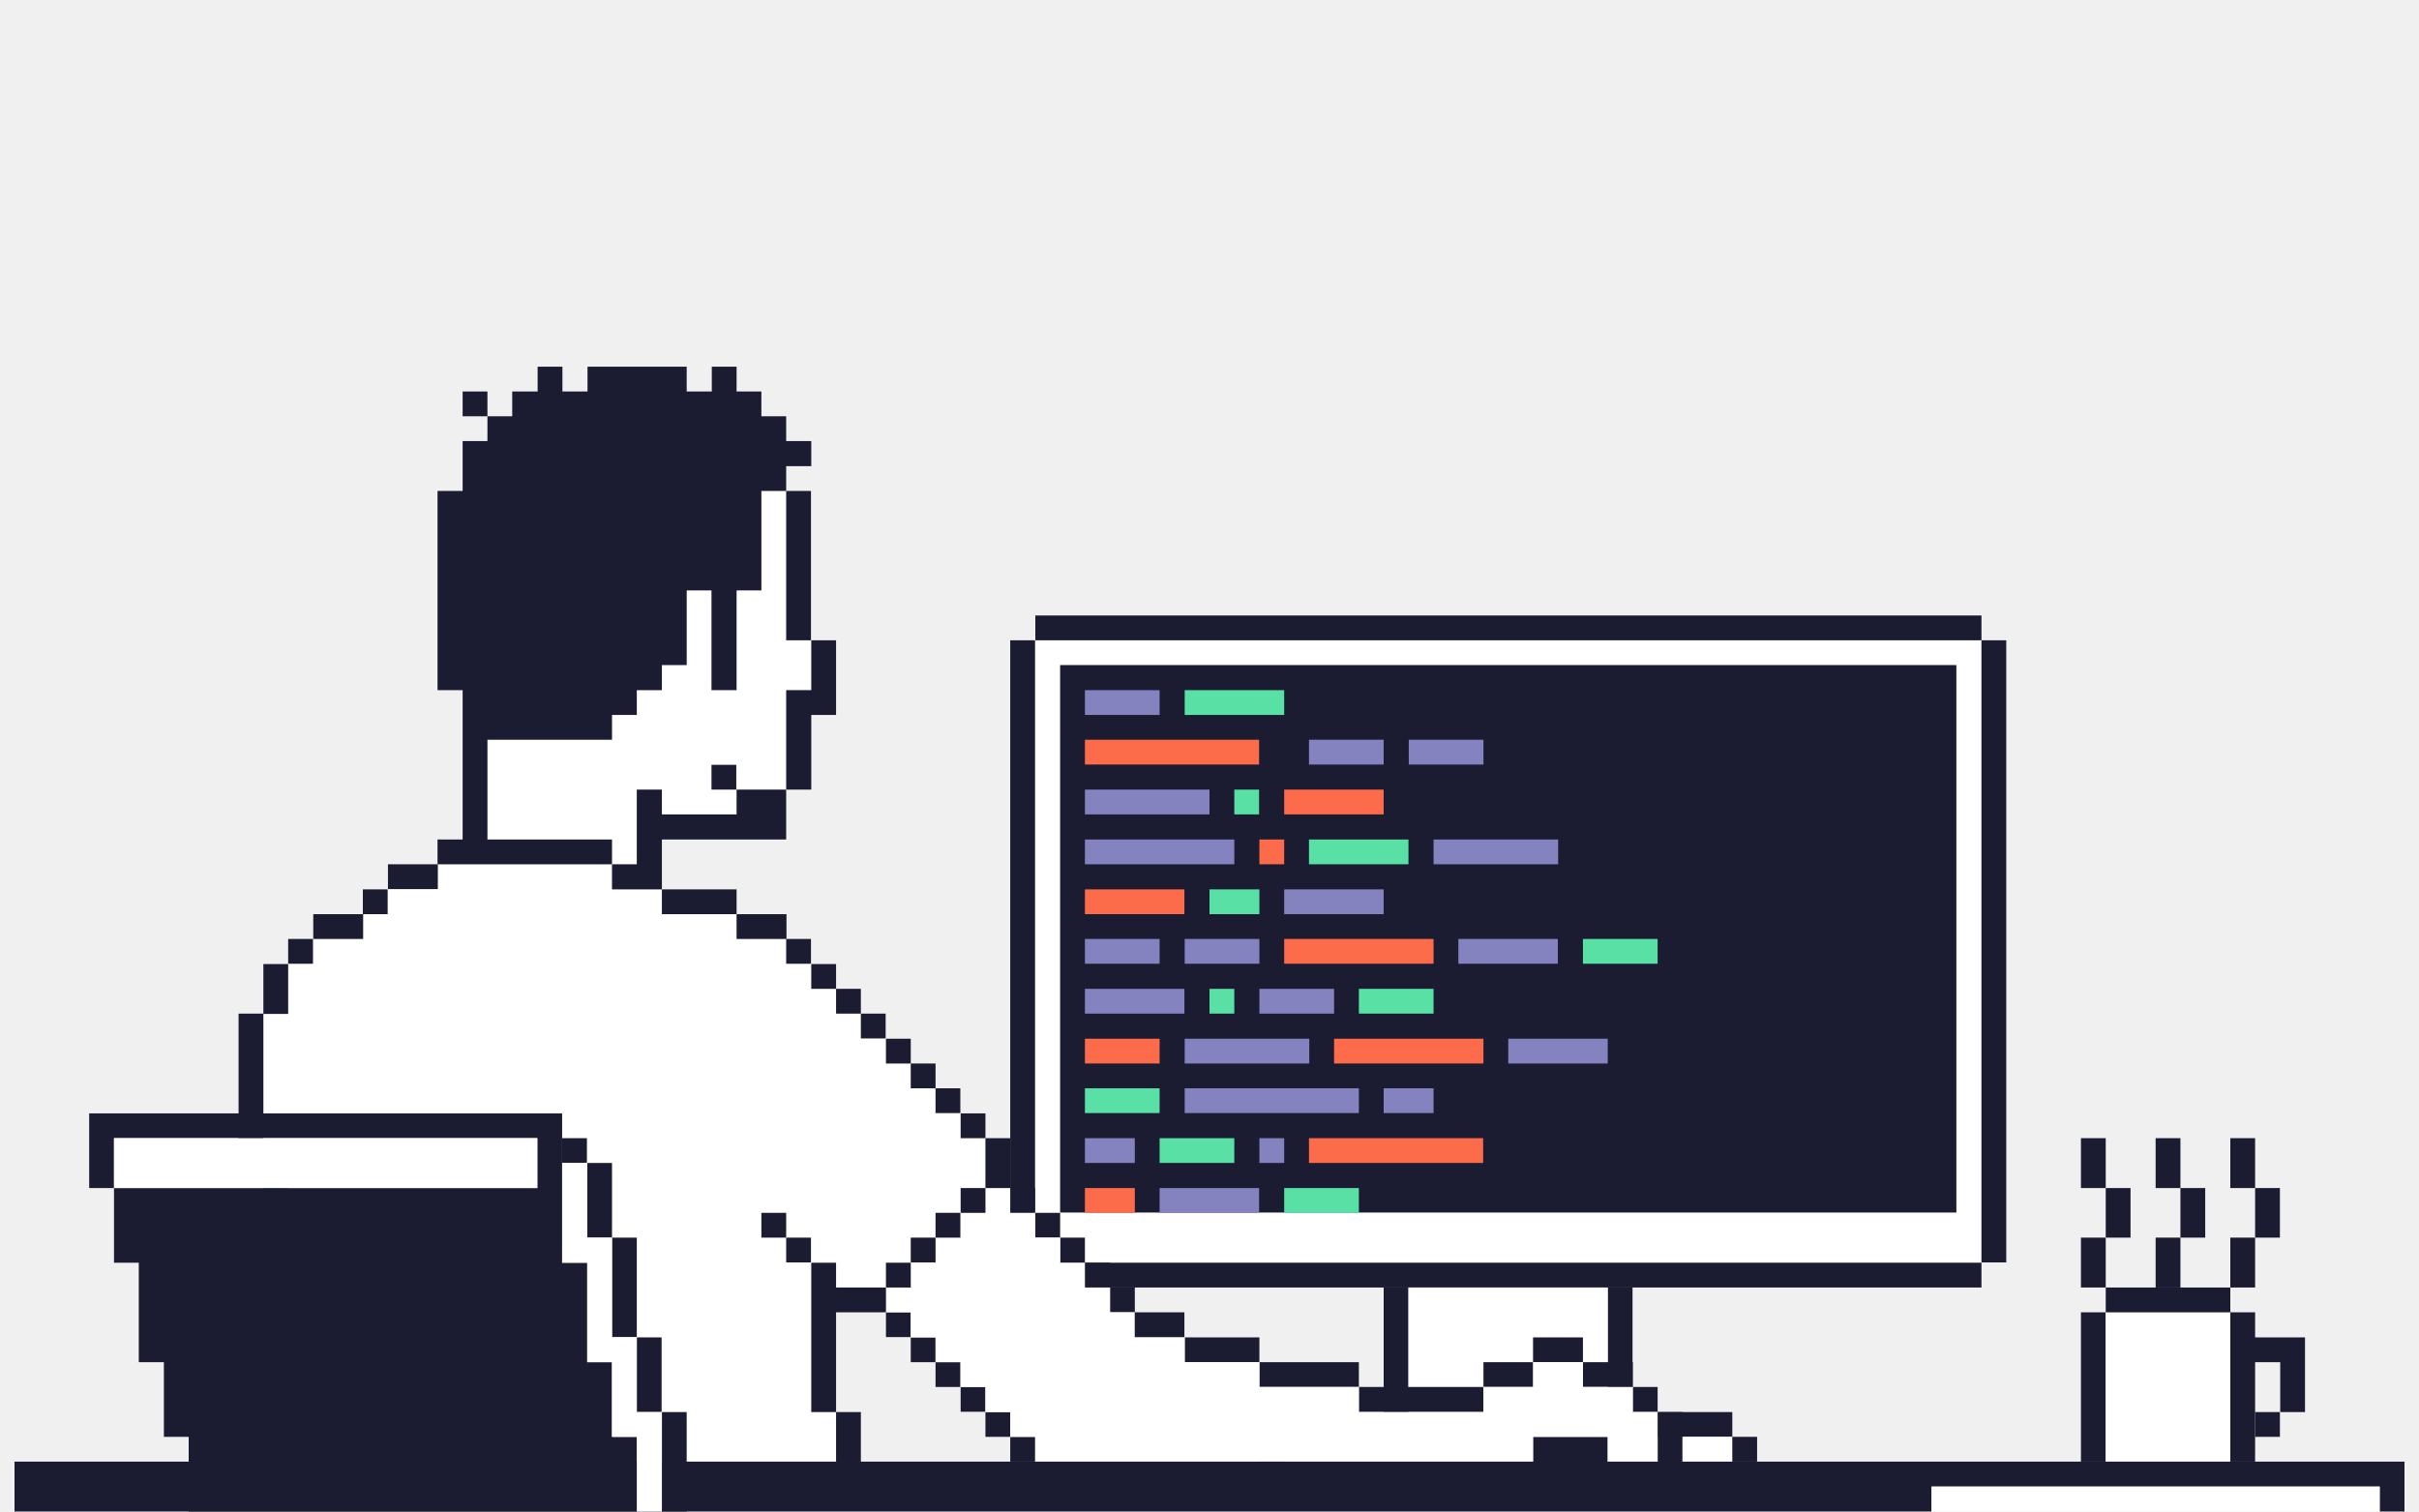
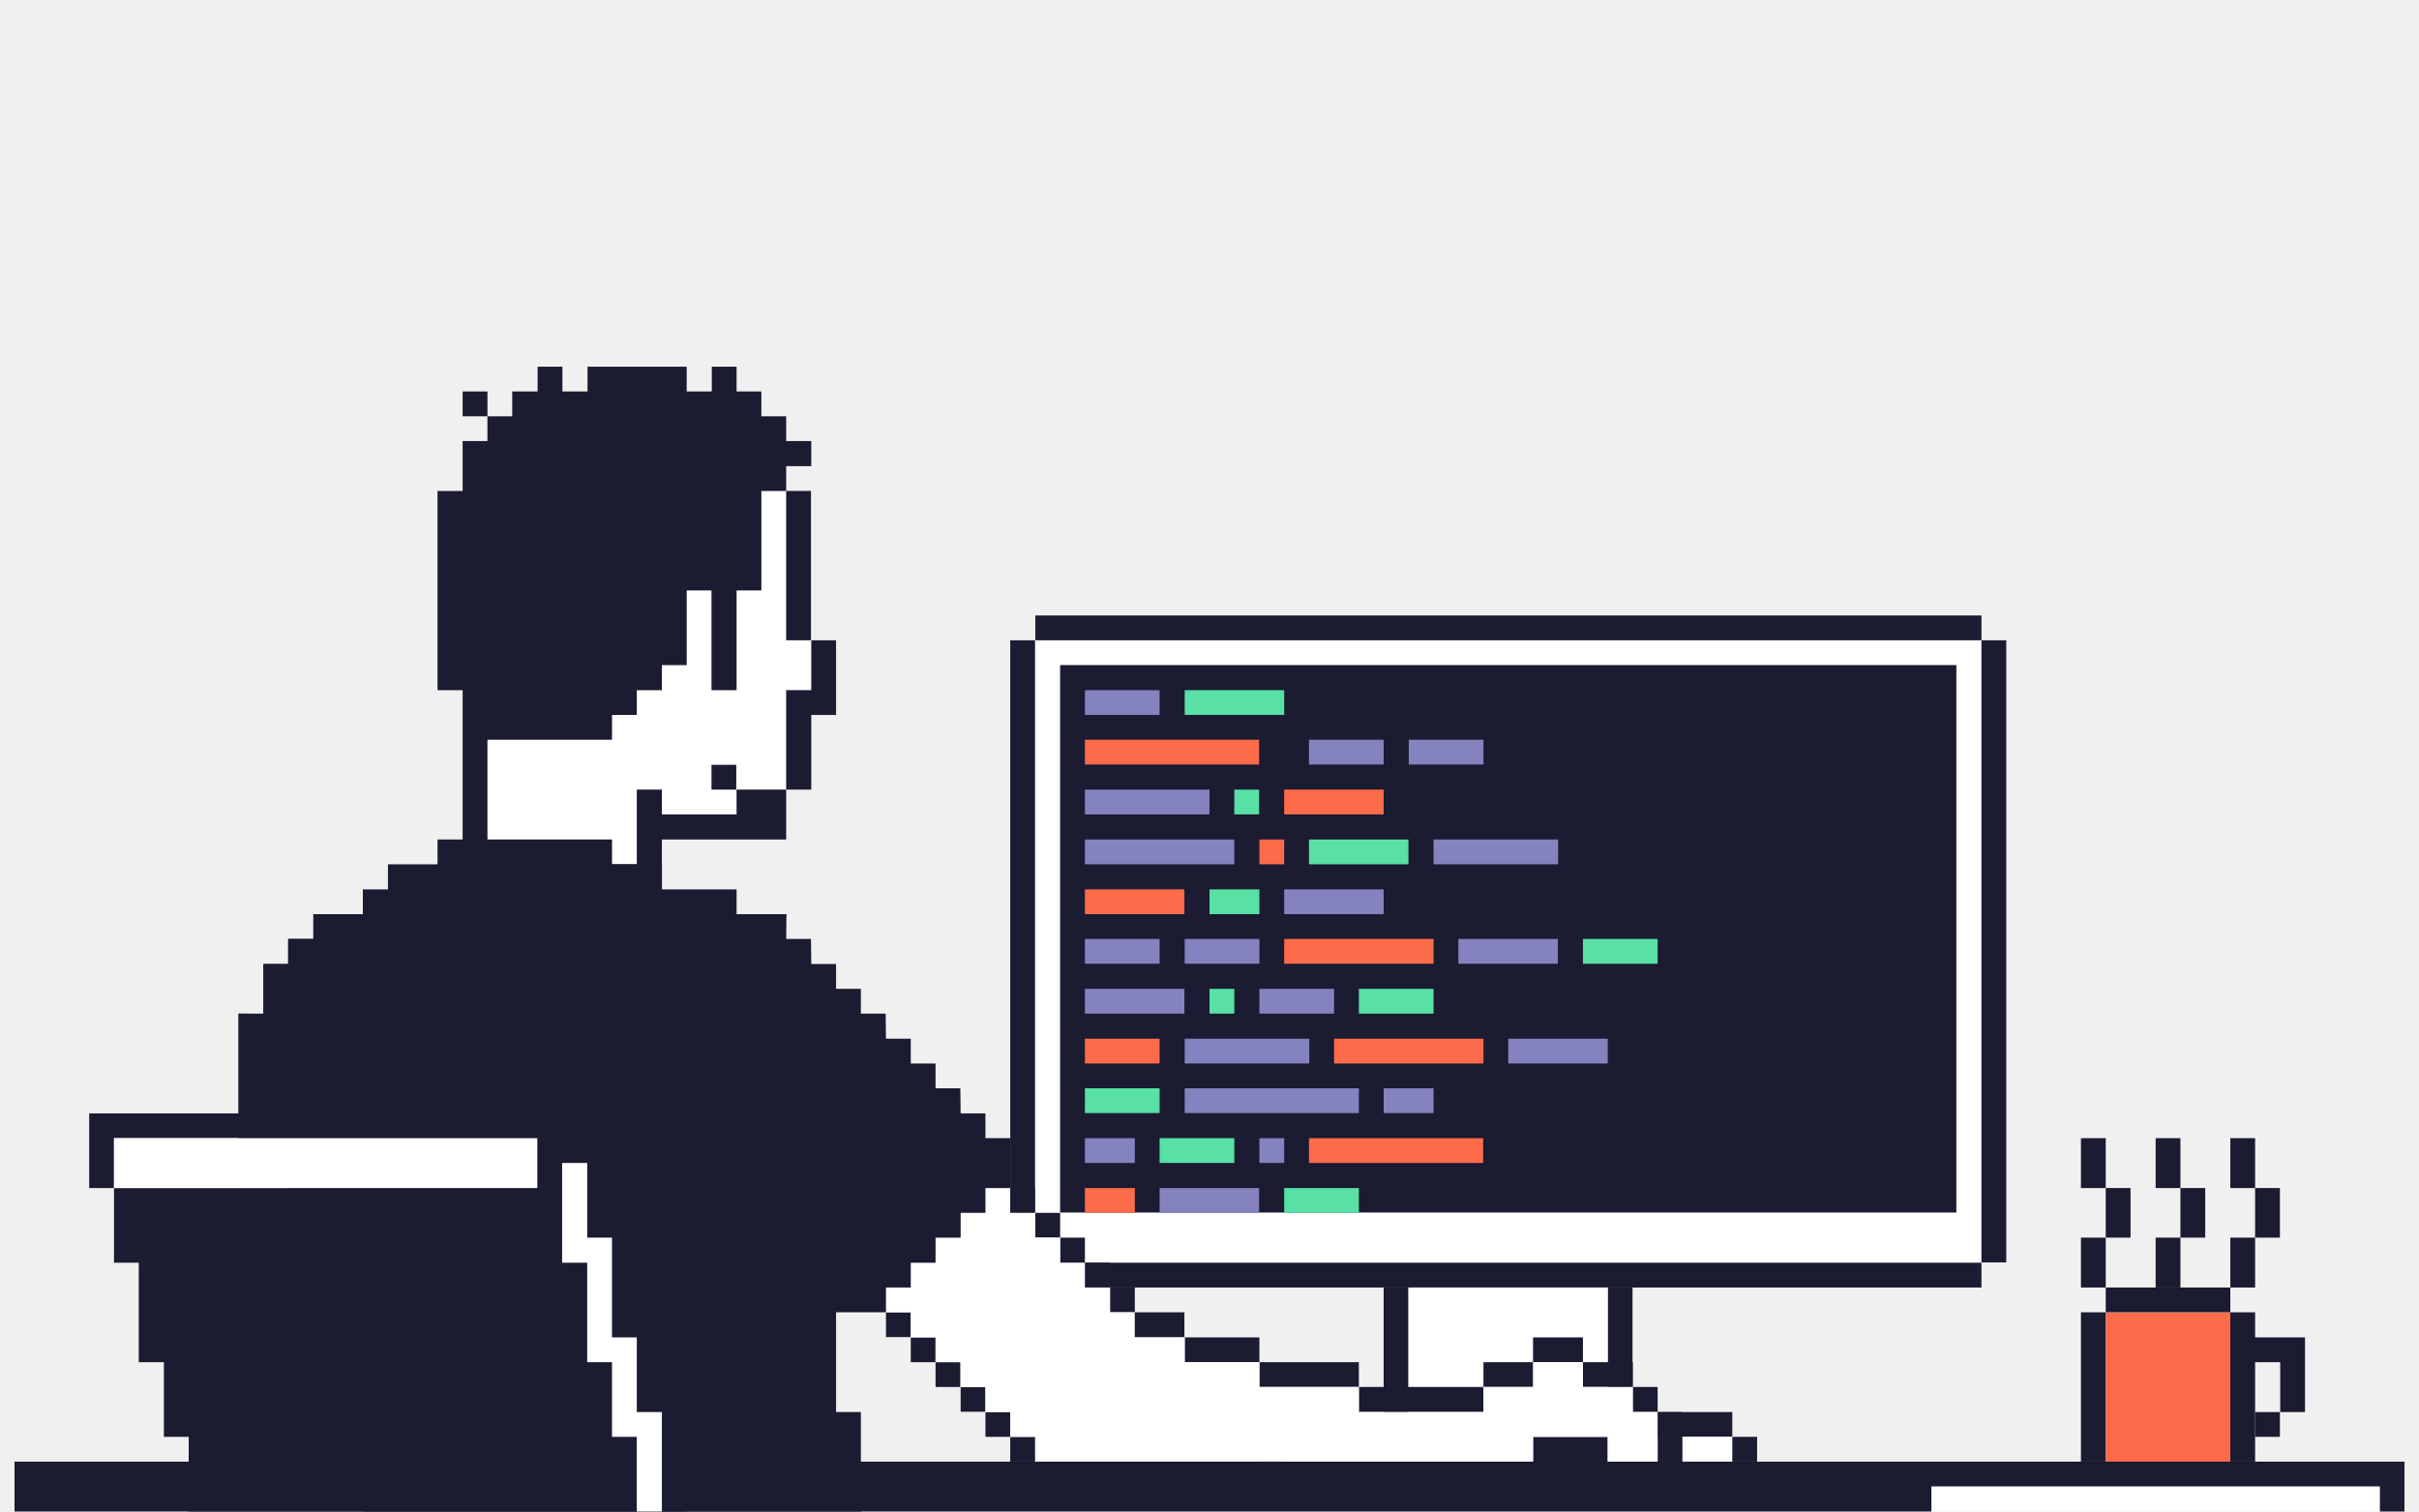
<svg xmlns="http://www.w3.org/2000/svg" version="1.1" id="Layer_1" x="0px" y="0px" viewBox="0 0 800 500" style="enable-background:new 0 0 800 500;" xml:space="preserve">
  <style type="text/css">
	.st0{fill:#FFFFFF;}
	.st1{fill:#1B1B32;}
- 	.st2{fill:#8482BF;}
- 	.st3{fill:#58E0A5;}
- 	.st4{fill:#FC6C4A;}
+ 	.st2{fill:#FC6C4A;}
+ 	.st3{fill:#8482BF;}
+ 	.st4{fill:#58E0A5;}
</style>
  <g id="screen_1_">
    <g id="screen">
      <rect x="342.4" y="211.8" class="st0" width="312.9" height="205.8" />
      <rect x="334.1" y="211.8" class="st1" width="8.2" height="205.8" />
      <rect x="342.4" y="417.7" class="st1" width="312.9" height="8.2" />
      <rect x="655.3" y="211.8" class="st1" width="8.2" height="205.8" />
      <rect x="342.4" y="203.6" class="st1" width="312.9" height="8.2" />
      <rect x="350.6" y="220" class="st1" width="296.4" height="181.1" />
      <rect x="457.6" y="425.9" class="st1" width="8.2" height="41.2" />
      <rect x="531.7" y="425.9" class="st1" width="8.2" height="41.2" />
      <rect x="465.8" y="425.9" class="st0" width="65.9" height="41.2" />
      <rect x="424.7" y="467.1" class="st1" width="148.2" height="8.2" />
      <rect x="424.7" y="475.3" class="st0" width="148.2" height="8.2" />
      <rect x="572.9" y="475.3" class="st1" width="8.2" height="8.2" />
      <rect x="416.5" y="475.3" class="st1" width="8.2" height="8.2" />
    </g>
  </g>
  <g id="mug_1_">
    <g id="mug">
      <rect x="688.2" y="434.1" class="st1" width="8.2" height="49.4" />
-       <rect x="696.4" y="434.2" class="st0" width="41.2" height="49.4" />
+       <rect x="696.4" y="434.2" class="st2" width="41.2" height="49.4" />
      <rect x="745.8" y="467.1" class="st1" width="8.2" height="8.2" />
      <polygon class="st1" points="754.1,442.4 745.8,442.4 745.8,434.1 737.6,434.1 737.6,483.5 745.8,483.5 745.8,450.6 754.1,450.6     754.1,467.1 762.3,467.1 762.3,450.6 762.3,442.4   " />
      <rect x="696.4" y="425.9" class="st1" width="41.2" height="8.2" />
    </g>
  </g>
  <g id="smoke_1_">
    <g id="smoke">
      <rect x="737.6" y="409.4" class="st1" width="8.2" height="16.5" />
      <rect x="745.8" y="393" class="st1" width="8.2" height="16.4" />
      <rect x="737.6" y="376.5" class="st1" width="8.2" height="16.5" />
      <rect x="712.9" y="409.4" class="st1" width="8.2" height="16.5" />
      <rect x="721.1" y="393" class="st1" width="8.2" height="16.4" />
      <rect x="712.9" y="376.5" class="st1" width="8.2" height="16.5" />
      <rect x="688.2" y="409.4" class="st1" width="8.2" height="16.5" />
      <rect x="696.4" y="393" class="st1" width="8.2" height="16.4" />
      <rect x="688.2" y="376.5" class="st1" width="8.2" height="16.5" />
    </g>
  </g>
  <g id="code_1_">
    <g id="code">
-       <rect x="358.8" y="228.3" class="st2" width="24.7" height="8.2" />
-       <rect x="391.8" y="228.3" class="st3" width="32.9" height="8.2" />
-       <rect x="358.8" y="244.7" class="st4" width="57.6" height="8.2" />
-       <rect x="432.9" y="244.7" class="st2" width="24.7" height="8.2" />
-       <rect x="465.9" y="244.7" class="st2" width="24.7" height="8.2" />
-       <rect x="358.8" y="261.2" class="st2" width="41.2" height="8.2" />
-       <rect x="408.2" y="261.2" class="st3" width="8.2" height="8.2" />
-       <rect x="424.7" y="261.2" class="st4" width="32.9" height="8.2" />
-       <rect x="358.8" y="277.7" class="st2" width="49.4" height="8.2" />
-       <rect x="416.5" y="277.7" class="st4" width="8.2" height="8.2" />
-       <rect x="432.9" y="277.7" class="st3" width="32.9" height="8.2" />
-       <rect x="474.1" y="277.7" class="st2" width="41.2" height="8.2" />
-       <rect x="358.8" y="294.2" class="st4" width="32.9" height="8.2" />
-       <rect x="400" y="294.2" class="st3" width="16.5" height="8.2" />
-       <rect x="424.7" y="294.2" class="st2" width="32.9" height="8.2" />
-       <rect x="358.8" y="310.6" class="st2" width="24.7" height="8.2" />
-       <rect x="391.8" y="310.6" class="st2" width="24.7" height="8.2" />
-       <rect x="424.7" y="310.6" class="st4" width="49.4" height="8.2" />
-       <rect x="482.3" y="310.6" class="st2" width="32.9" height="8.2" />
-       <rect x="523.5" y="310.6" class="st3" width="24.7" height="8.2" />
-       <rect x="358.8" y="327.1" class="st2" width="32.9" height="8.2" />
-       <rect x="400" y="327.1" class="st3" width="8.2" height="8.2" />
-       <rect x="416.5" y="327.1" class="st2" width="24.7" height="8.2" />
-       <rect x="449.4" y="327.1" class="st3" width="24.7" height="8.2" />
-       <rect x="358.8" y="343.6" class="st4" width="24.7" height="8.2" />
-       <rect x="391.8" y="343.6" class="st2" width="41.2" height="8.2" />
-       <rect x="441.2" y="343.6" class="st4" width="49.4" height="8.2" />
-       <rect x="498.8" y="343.6" class="st2" width="32.9" height="8.2" />
-       <rect x="358.8" y="360" class="st3" width="24.7" height="8.2" />
-       <rect x="391.8" y="360" class="st2" width="57.6" height="8.2" />
-       <rect x="457.6" y="360" class="st2" width="16.5" height="8.2" />
-       <rect x="358.8" y="376.5" class="st2" width="16.5" height="8.2" />
-       <rect x="383.5" y="376.5" class="st3" width="24.7" height="8.2" />
-       <rect x="416.5" y="376.5" class="st2" width="8.2" height="8.2" />
-       <rect x="432.9" y="376.5" class="st4" width="57.6" height="8.2" />
-       <rect x="358.8" y="393" class="st4" width="16.5" height="8.2" />
-       <rect x="383.5" y="393" class="st2" width="32.9" height="8.2" />
-       <rect x="424.7" y="393" class="st3" width="24.7" height="8.2" />
+       <rect x="358.8" y="228.3" class="st3" width="24.7" height="8.2" />
+       <rect x="391.8" y="228.3" class="st4" width="32.9" height="8.2" />
+       <rect x="358.8" y="244.7" class="st2" width="57.6" height="8.2" />
+       <rect x="432.9" y="244.7" class="st3" width="24.7" height="8.2" />
+       <rect x="465.9" y="244.7" class="st3" width="24.7" height="8.2" />
+       <rect x="358.8" y="261.2" class="st3" width="41.2" height="8.2" />
+       <rect x="408.2" y="261.2" class="st4" width="8.2" height="8.2" />
+       <rect x="424.7" y="261.2" class="st2" width="32.9" height="8.2" />
+       <rect x="358.8" y="277.7" class="st3" width="49.4" height="8.2" />
+       <rect x="416.5" y="277.7" class="st2" width="8.2" height="8.2" />
+       <rect x="432.9" y="277.7" class="st4" width="32.9" height="8.2" />
+       <rect x="474.1" y="277.7" class="st3" width="41.2" height="8.2" />
+       <rect x="358.8" y="294.2" class="st2" width="32.9" height="8.2" />
+       <rect x="400" y="294.2" class="st4" width="16.5" height="8.2" />
+       <rect x="424.7" y="294.2" class="st3" width="32.9" height="8.2" />
+       <rect x="358.8" y="310.6" class="st3" width="24.7" height="8.2" />
+       <rect x="391.8" y="310.6" class="st3" width="24.7" height="8.2" />
+       <rect x="424.7" y="310.6" class="st2" width="49.4" height="8.2" />
+       <rect x="482.3" y="310.6" class="st3" width="32.9" height="8.2" />
+       <rect x="523.5" y="310.6" class="st4" width="24.7" height="8.2" />
+       <rect x="358.8" y="327.1" class="st3" width="32.9" height="8.2" />
+       <rect x="400" y="327.1" class="st4" width="8.2" height="8.2" />
+       <rect x="416.5" y="327.1" class="st3" width="24.7" height="8.2" />
+       <rect x="449.4" y="327.1" class="st4" width="24.7" height="8.2" />
+       <rect x="358.8" y="343.6" class="st2" width="24.7" height="8.2" />
+       <rect x="391.8" y="343.6" class="st3" width="41.2" height="8.2" />
+       <rect x="441.2" y="343.6" class="st2" width="49.4" height="8.2" />
+       <rect x="498.8" y="343.6" class="st3" width="32.9" height="8.2" />
+       <rect x="358.8" y="360" class="st4" width="24.7" height="8.2" />
+       <rect x="391.8" y="360" class="st3" width="57.6" height="8.2" />
+       <rect x="457.6" y="360" class="st3" width="16.5" height="8.2" />
+       <rect x="358.8" y="376.5" class="st3" width="16.5" height="8.2" />
+       <rect x="383.5" y="376.5" class="st4" width="24.7" height="8.2" />
+       <rect x="416.5" y="376.5" class="st3" width="8.2" height="8.2" />
+       <rect x="432.9" y="376.5" class="st2" width="57.6" height="8.2" />
+       <rect x="358.8" y="393" class="st2" width="16.5" height="8.2" />
+       <rect x="383.5" y="393" class="st3" width="32.9" height="8.2" />
+       <rect x="424.7" y="393" class="st4" width="24.7" height="8.2" />
    </g>
  </g>
  <g id="arm_1_">
    <g id="arm">
      <rect x="293" y="434.1" class="st1" width="8.2" height="8.2" />
      <rect x="301.2" y="442.4" class="st1" width="8.2" height="8.2" />
      <rect x="309.4" y="450.6" class="st1" width="8.2" height="8.2" />
      <rect x="317.7" y="458.8" class="st1" width="8.2" height="8.2" />
      <rect x="325.9" y="467.1" class="st1" width="8.2" height="8.2" />
      <rect x="334.1" y="475.3" class="st1" width="8.2" height="8.2" />
      <rect x="334.1" y="393" class="st1" width="8.2" height="8.2" />
      <rect x="342.4" y="401.2" class="st1" width="8.2" height="8.2" />
      <rect x="350.6" y="409.4" class="st1" width="8.2" height="8.2" />
      <rect x="358.8" y="417.7" class="st1" width="8.2" height="8.2" />
      <rect x="367.1" y="425.9" class="st1" width="8.2" height="8.2" />
      <rect x="375.2" y="434.1" class="st1" width="16.5" height="8.3" />
      <rect x="391.8" y="442.4" class="st1" width="24.7" height="8.2" />
      <rect x="416.5" y="450.6" class="st1" width="32.9" height="8.2" />
      <rect x="449.4" y="458.8" class="st1" width="41.2" height="8.2" />
      <rect x="490.6" y="450.6" class="st1" width="16.5" height="8.2" />
      <rect x="507" y="442.4" class="st1" width="16.5" height="8.2" />
      <rect x="523.5" y="450.6" class="st1" width="16.5" height="8.2" />
      <rect x="540" y="458.8" class="st1" width="8.2" height="8.2" />
      <rect x="548.2" y="467.1" class="st1" width="8.2" height="16.5" />
      <rect x="507" y="475.3" class="st1" width="24.7" height="16.5" />
      <polygon class="st0" points="548.2,483.5 531.7,483.5 531.7,475.3 507,475.3 507,483.5 342.4,483.5 342.4,475.3 334.1,475.3     334.1,467.1 325.9,467.1 325.9,458.8 317.7,458.8 317.7,450.6 309.4,450.6 309.4,442.4 301.2,442.4 301.2,434.1 293,434.1     293,425.9 301.2,425.9 301.2,417.7 309.4,417.7 309.4,409.4 317.7,409.4 317.7,401.2 325.9,401.2 325.9,393 334.1,393     334.1,401.2 342.4,401.2 342.4,409.4 350.6,409.4 350.6,417.7 358.8,417.7 358.8,425.9 367.1,425.9 367.1,434.1 375.2,434.1     375.2,442.4 391.8,442.4 391.8,450.6 416.5,450.6 416.5,458.8 449.4,458.8 449.4,467.1 490.6,467.1 490.6,458.8 507,458.8     507,450.6 523.5,450.6 523.5,458.8 540,458.8 540,467.1 548.2,467.1   " />
    </g>
  </g>
  <g id="body">
    <g id="person">
-       <polygon class="st0" points="276.5,483.5 276.5,467.1 268.3,467.1 268.3,425.9 293,425.9 293,417.7 301.2,417.7 301.2,409.4     309.4,409.4 309.4,401.2 317.7,401.2 317.7,393 325.9,393 325.9,376.5 317.7,376.5 317.7,368.3 309.4,368.3 309.4,360 301.2,360     301.2,351.8 293,351.8 293,343.6 284.7,343.6 284.7,335.3 276.5,335.3 276.5,327.1 268.3,327.1 268.3,318.9 260,318.9 260,310.6     243.6,310.6 243.6,302.4 218.9,302.4 218.9,294.2 202.4,294.2 202.4,285.9 144.7,285.9 144.7,294.2 128.3,294.2 128.3,302.4     120,302.4 120,310.6 103.6,310.6 103.6,318.9 95.3,318.9 95.3,335.3 87.1,335.3 87.1,393 95.3,393 95.3,409.4 103.6,409.4     103.6,425.9 111.8,425.9 111.8,458.8 120.1,458.8 120.1,483.5   " />
      <polygon class="st0" points="210.6,285.9 210.6,261.2 218.9,261.2 218.9,269.4 243.6,269.4 243.6,261.2 260,261.2 260,228.3     268.3,228.3 268.3,211.8 260,211.8 260,162.4 251.8,162.4 251.8,195.3 243.6,195.3 227.1,195.3 227.1,220 218.9,220 218.9,228.3     210.6,228.3 210.6,236.5 202.4,236.5 202.4,244.7 161.2,244.7 161.2,277.7 202.4,277.7 202.4,285.9   " />
-       <rect x="251.8" y="401.2" class="st1" width="8.2" height="8.2" />
-       <rect x="260" y="409.4" class="st1" width="8.2" height="8.2" />
-       <rect x="276.5" y="467.1" class="st1" width="8.2" height="16.5" />
-       <polygon class="st1" points="293,425.9 276.5,425.9 276.5,417.7 268.3,417.7 268.3,467.1 276.5,467.1 276.5,434.1 293,434.1   " />
-       <rect x="293" y="417.7" class="st1" width="8.2" height="8.2" />
-       <rect x="301.2" y="409.4" class="st1" width="8.2" height="8.2" />
-       <rect x="309.4" y="401.2" class="st1" width="8.2" height="8.2" />
-       <rect x="317.7" y="393" class="st1" width="8.2" height="8.2" />
-       <rect x="317.7" y="368.3" class="st1" width="8.2" height="8.2" />
-       <rect x="309.4" y="360" class="st1" width="8.2" height="8.2" />
-       <rect x="301.2" y="351.8" class="st1" width="8.2" height="8.2" />
-       <rect x="293" y="343.6" class="st1" width="8.2" height="8.2" />
-       <rect x="284.7" y="335.3" class="st1" width="8.2" height="8.2" />
-       <rect x="276.5" y="327.1" class="st1" width="8.2" height="8.2" />
-       <rect x="268.3" y="318.9" class="st1" width="8.2" height="8.2" />
-       <rect x="260" y="310.6" class="st1" width="8.2" height="8.2" />
-       <rect x="325.9" y="376.5" class="st1" width="8.2" height="16.5" />
-       <rect x="243.6" y="302.4" class="st1" width="16.5" height="8.2" />
-       <rect x="218.9" y="294.2" class="st1" width="24.7" height="8.2" />
      <polygon class="st1" points="202.4,294.2 218.9,294.2 218.9,277.7 260,277.7 260,261.2 243.6,261.2 243.6,269.4 218.9,269.4     218.9,261.2 210.6,261.2 210.6,285.9 202.4,285.9   " />
-       <rect x="128.3" y="285.9" class="st1" width="16.5" height="8.2" />
      <rect x="260" y="162.4" class="st1" width="8.2" height="49.4" />
      <polygon class="st1" points="260,228.3 260,261.2 268.3,261.2 268.3,236.5 276.5,236.5 276.5,211.8 268.3,211.8 268.3,228.3   " />
-       <rect x="120" y="294.2" class="st1" width="8.2" height="8.2" />
-       <rect x="103.6" y="302.4" class="st1" width="16.5" height="8.2" />
      <rect x="95.3" y="310.6" class="st1" width="8.2" height="8.2" />
      <rect x="87.1" y="318.9" class="st1" width="8.2" height="16.5" />
-       <rect x="87.1" y="393" class="st1" width="8.2" height="16.5" />
-       <rect x="95.3" y="409.4" class="st1" width="8.2" height="16.5" />
-       <rect x="103.6" y="425.9" class="st1" width="8.2" height="32.9" />
-       <rect x="111.8" y="458.8" class="st1" width="8.2" height="24.7" />
      <rect x="78.9" y="335.3" class="st1" width="8.2" height="57.6" />
      <rect x="235.3" y="253" class="st1" width="8.2" height="8.2" />
      <rect x="153" y="129.5" class="st1" width="8.2" height="8.2" />
-       <polygon class="st1" points="260,145.9 260,137.7 251.8,137.7 251.8,129.5 243.6,129.5 243.6,121.3 235.4,121.3 235.4,129.5     227.1,129.5 227.1,121.3 194.3,121.3 194.3,129.5 186,129.5 186,121.3 177.8,121.3 177.8,129.5 169.4,129.5 169.4,137.7     161.2,137.7 161.2,145.9 153,145.9 153,162.4 144.7,162.4 144.7,203.6 144.7,228.3 153,228.3 153,277.7 144.7,277.7 144.7,285.9     202.4,285.9 202.4,277.7 161.2,277.7 161.2,244.7 202.4,244.7 202.4,236.5 210.6,236.5 210.6,228.3 218.9,228.3 218.9,220     227.1,220 227.1,195.3 235.3,195.3 235.3,228.3 243.6,228.3 243.6,195.3 251.8,195.3 251.8,162.4 260,162.4 260,154.2     268.3,154.2 268.3,145.9   " />
+       <polygon class="st1" points="325.9,376.5 325.9,368.3 317.7,368.3 317.6,360 309.4,360 309.4,351.8 301.2,351.8 301.2,343.6     293,343.6 292.9,335.3 284.7,335.3 284.7,327.1 276.5,327.1 276.5,318.9 268.3,318.9 268.2,310.6 260,310.6 260.1,302.4     243.6,302.4 243.6,294.2 218.9,294.2 218.9,285.9 202.4,285.9 202.4,277.7 161.2,277.7 161.2,244.7 202.4,244.7 202.4,236.5     210.6,236.5 210.6,228.3 218.9,228.3 218.9,220 227.1,220 227.1,195.3 235.3,195.3 235.3,228.3 243.6,228.3 243.6,195.3     251.8,195.3 251.8,162.4 260,162.4 260,154.2 268.3,154.2 268.3,145.9 260,145.9 260,137.7 251.8,137.7 251.8,129.5 243.6,129.5     243.6,121.3 235.4,121.3 235.4,129.5 227.1,129.5 227.1,121.3 194.3,121.3 194.3,129.5 186,129.5 186,121.3 177.8,121.3     177.8,129.5 169.4,129.5 169.4,137.7 161.2,137.7 161.2,145.9 153,145.9 153,162.4 144.7,162.4 144.7,203.6 144.7,228.3     153,228.3 153,277.7 144.7,277.7 144.7,285.9 128.3,285.9 128.3,294.2 120,294.2 120,302.4 103.6,302.4 103.6,310.6 95.3,310.6     95.3,318.9 87.1,318.9 87.1,335.4 78.9,335.3 78.9,393 95.3,393 95.3,409.4 103.6,409.4 103.6,425.9 111.8,425.9 111.8,458.8     120.1,458.8 120.1,500 284.7,500 284.7,467.1 276.5,467.1 276.5,434.1 293,434.1 293,425.9 301.2,425.9 301.2,417.7 309.4,417.7     309.4,409.4 317.7,409.4 317.7,401.2 325.9,401.2 325.9,393 334.1,393 334.1,376.5   " />
    </g>
  </g>
  <g id="chair_and_table_1_">
    <g id="chair_and_table">
      <g>
-         <polygon class="st1" points="795.2,483.6 795.2,483.5 4.8,483.5 4.8,500 638.8,500 638.8,491.7 787,491.7 787,500 795.2,500      795.2,483.6    " />
+         <polygon class="st1" points="795.2,483.6 795.2,483.5 4.8,483.5 4.8,500 638.8,500 638.8,491.7 787,491.7 787,500 795.2,500         " />
        <rect x="638.8" y="491.8" class="st0" width="148.2" height="8.2" />
      </g>
      <polygon class="st1" points="202.4,475.3 202.4,450.6 194.2,450.6 194.2,417.7 185.9,417.7 185.9,376.5 185.9,368.3 29.5,368.3     29.5,393 37.7,393 37.7,376.5 177.7,376.5 177.7,393 37.7,393 37.7,417.7 45.9,417.7 45.9,450.6 54.2,450.6 54.2,475.3     62.4,475.3 62.4,500 210.6,500 210.6,475.3   " />
      <rect x="185.9" y="376.5" class="st1" width="8.2" height="8.2" />
      <rect x="194.2" y="384.7" class="st1" width="8.2" height="24.7" />
      <rect x="202.4" y="409.4" class="st1" width="8.2" height="32.9" />
      <rect x="210.6" y="442.4" class="st1" width="8.2" height="24.7" />
      <rect x="218.9" y="467.1" class="st1" width="8.2" height="32.9" />
      <rect x="37.7" y="376.5" class="st0" width="140" height="16.5" />
      <polygon class="st0" points="185.9,384.7 185.9,417.7 194.2,417.7 194.2,450.6 202.4,450.6 202.4,475.3 210.6,475.3 210.6,500     218.9,500 218.9,467.1 210.6,467.1 210.6,442.4 202.4,442.4 202.4,409.4 194.2,409.4 194.2,384.7   " />
    </g>
  </g>
</svg>
